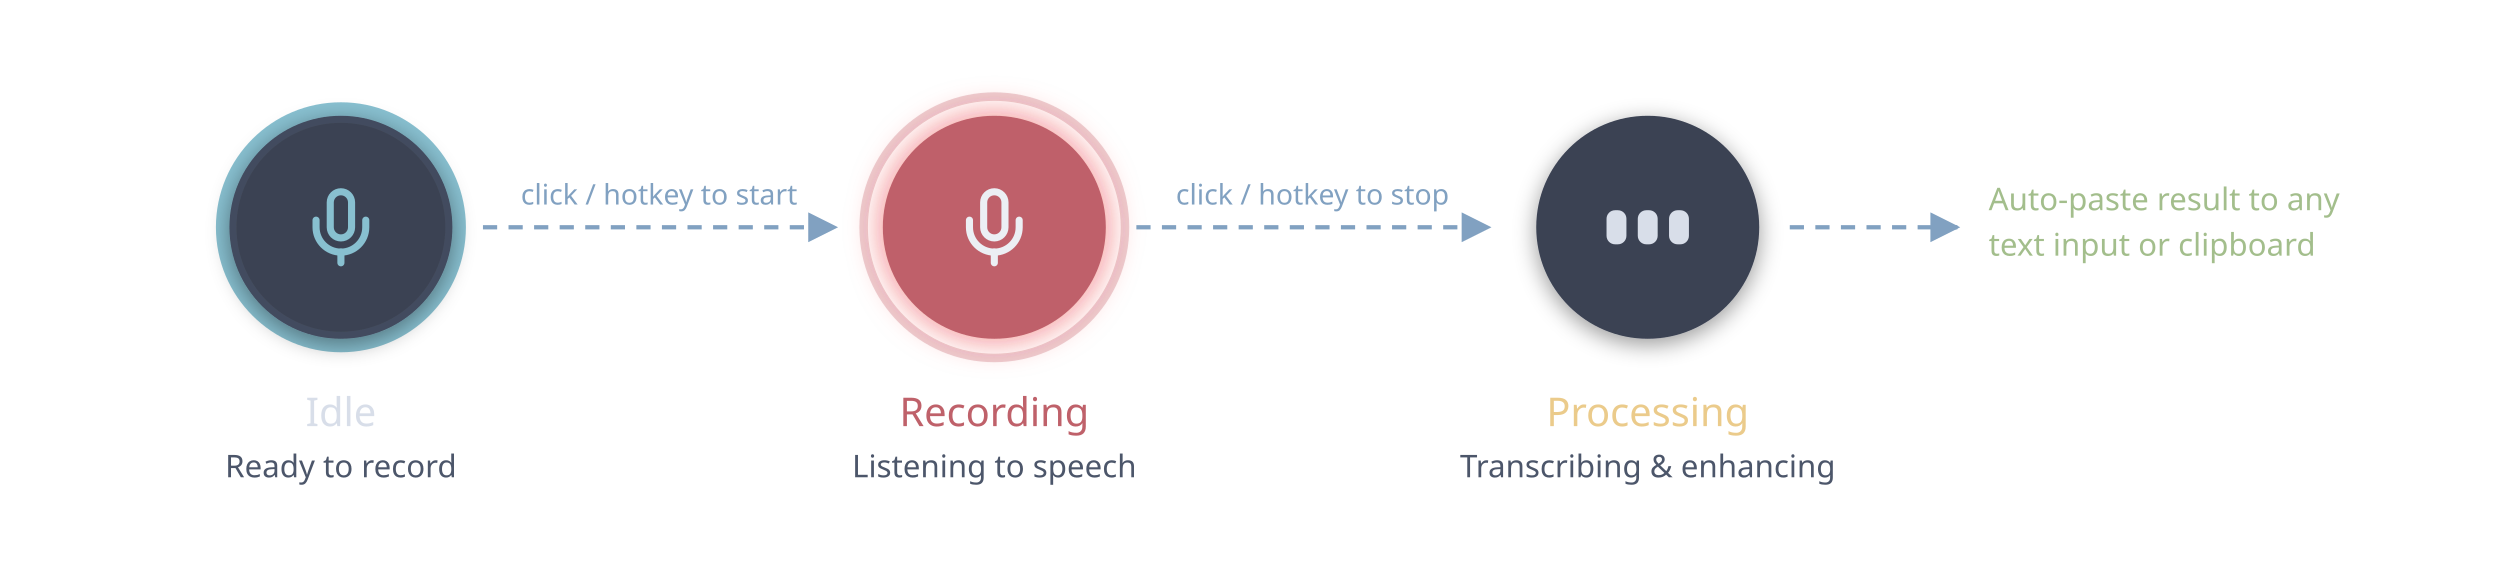
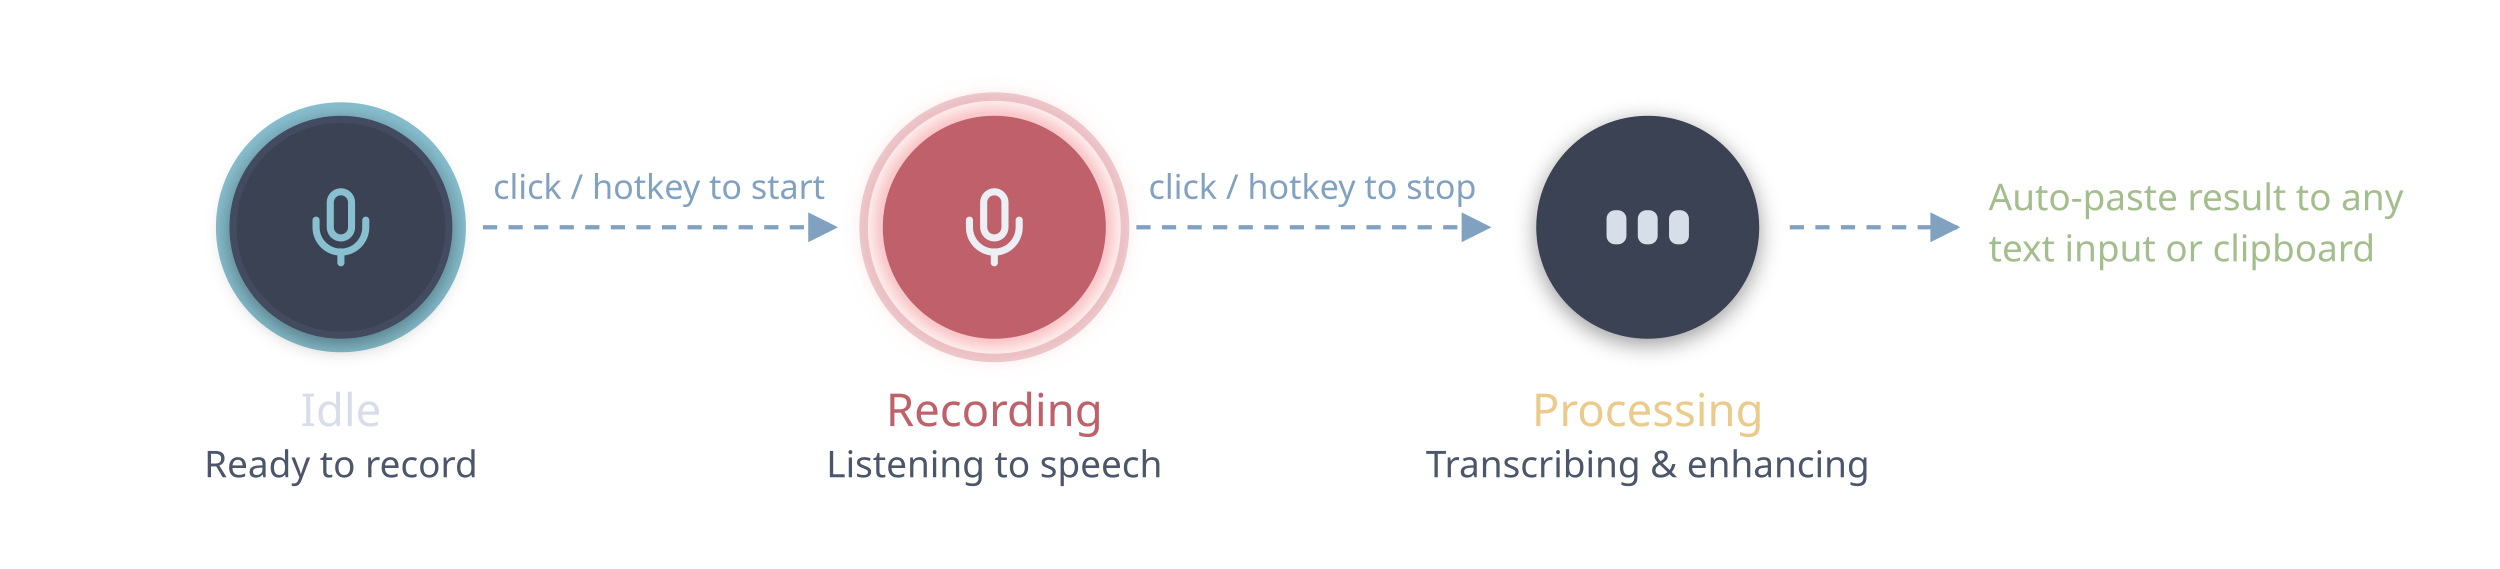
<svg xmlns="http://www.w3.org/2000/svg" viewBox="0 0 880 200" width="880" height="200">
  <defs>
    <filter id="idle-shadow" x="-20%" y="-20%" width="140%" height="140%">
      <feDropShadow dx="0" dy="2" stdDeviation="4" flood-color="#000" flood-opacity="0.4" />
    </filter>
    <filter id="rec-glow" x="-40%" y="-40%" width="180%" height="180%">
      <feGaussianBlur in="SourceGraphic" stdDeviation="6" result="blur" />
      <feColorMatrix in="blur" type="matrix" values="1 0 0 0 0.3  0 0.2 0 0 0  0 0 0.2 0 0  0 0 0 0.6 0" result="glow" />
      <feMerge>
        <feMergeNode in="glow" />
        <feMergeNode in="SourceGraphic" />
      </feMerge>
    </filter>
    <filter id="proc-shadow" x="-20%" y="-20%" width="140%" height="140%">
      <feDropShadow dx="0" dy="2" stdDeviation="4" flood-color="#000" flood-opacity="0.4" />
    </filter>
    <marker id="arr" viewBox="0 0 10 10" refX="10" refY="5" markerWidth="7" markerHeight="7" orient="auto">
      <path d="M 0 0 L 10 5 L 0 10 z" fill="#81A1C1" />
    </marker>
    <style>
      @keyframes pulse-ring {
        0%, 100% { r: 46; opacity: 0.3; }
        50% { r: 52; opacity: 0.15; }
      }
      @keyframes pulse-mic {
        0%, 100% { transform: scale(1); opacity: 1; }
        50% { transform: scale(1.15); opacity: 0.7; }
      }
      @keyframes bar-bounce {
        0%, 100% { transform: scaleY(1); opacity: 0.5; }
        50% { transform: scaleY(2); opacity: 1; }
      }
      @keyframes hover-glow {
        0%, 100% { opacity: 0; }
        50% { opacity: 0.08; }
      }
      .rec-ring { animation: pulse-ring 1.5s ease-in-out infinite; }
      .rec-mic { animation: pulse-mic 1.2s ease-in-out infinite; transform-origin: 12px 12px; }
      .bar-0 { animation: bar-bounce 0.8s ease-in-out 0s infinite; }
      .bar-1 { animation: bar-bounce 0.8s ease-in-out 0.15s infinite; }
      .bar-2 { animation: bar-bounce 0.8s ease-in-out 0.3s infinite; }
      .idle-hover { animation: hover-glow 3s ease-in-out infinite; }
    </style>
  </defs>
  <g>
    <circle cx="120" cy="80" r="44" fill="#88C0D0" class="idle-hover" />
    <circle cx="120" cy="80" r="38" fill="#3B4252" stroke="#434C5E" stroke-width="2.5" filter="url(#idle-shadow)" />
    <g transform="translate(105, 65) scale(1.25)" fill="none" stroke="#88C0D0" stroke-width="2" stroke-linecap="round" stroke-linejoin="round">
      <path d="M12 2a3 3 0 0 0-3 3v7a3 3 0 0 0 6 0V5a3 3 0 0 0-3-3Z" />
      <path d="M19 10v2a7 7 0 0 1-14 0v-2" />
      <line x1="12" x2="12" y1="19" y2="22" />
    </g>
-     <text x="120" y="150" text-anchor="middle" fill="#D8DEE9" font-family="Segoe UI, system-ui, sans-serif" font-size="14" font-weight="500">Idle</text>
-     <text x="120" y="168" text-anchor="middle" fill="#4C566A" font-family="Segoe UI, system-ui, sans-serif" font-size="11">Ready to record</text>
+     <text x="120" y="150" text-anchor="middle" fill="#D8DEE9" font-family="Segoe UI, system-ui, sans-serif" font-size="16" font-weight="500">Idle</text>
+     <text x="120" y="168" text-anchor="middle" fill="#4C566A" font-family="Segoe UI, system-ui, sans-serif" font-size="13">Ready to record</text>
  </g>
  <g>
    <circle cx="350" cy="80" r="46" fill="none" stroke="#BF616A" stroke-width="3" opacity="0.3" class="rec-ring" />
    <circle cx="350" cy="80" r="38" fill="#BF616A" stroke="#BF616A" stroke-width="2.5" filter="url(#rec-glow)" />
    <g transform="translate(335, 65) scale(1.25)">
      <g class="rec-mic" fill="none" stroke="#ECEFF4" stroke-width="2" stroke-linecap="round" stroke-linejoin="round">
        <path d="M12 2a3 3 0 0 0-3 3v7a3 3 0 0 0 6 0V5a3 3 0 0 0-3-3Z" />
        <path d="M19 10v2a7 7 0 0 1-14 0v-2" />
        <line x1="12" x2="12" y1="19" y2="22" />
      </g>
    </g>
-     <text x="350" y="150" text-anchor="middle" fill="#BF616A" font-family="Segoe UI, system-ui, sans-serif" font-size="14" font-weight="500">Recording</text>
-     <text x="350" y="168" text-anchor="middle" fill="#4C566A" font-family="Segoe UI, system-ui, sans-serif" font-size="11">Listening to speech</text>
+     <text x="350" y="150" text-anchor="middle" fill="#BF616A" font-family="Segoe UI, system-ui, sans-serif" font-size="16" font-weight="500">Recording</text>
+     <text x="350" y="168" text-anchor="middle" fill="#4C566A" font-family="Segoe UI, system-ui, sans-serif" font-size="13">Listening to speech</text>
  </g>
  <g>
    <circle cx="580" cy="80" r="38" fill="#3B4252" stroke="#3B4252" stroke-width="2.5" filter="url(#proc-shadow)" />
    <rect x="565.5" y="74" width="7" height="12" rx="3" fill="#D8DEE9" class="bar-0" style="transform-origin: 569px 80px" />
    <rect x="576.5" y="74" width="7" height="12" rx="3" fill="#D8DEE9" class="bar-1" style="transform-origin: 580px 80px" />
    <rect x="587.5" y="74" width="7" height="12" rx="3" fill="#D8DEE9" class="bar-2" style="transform-origin: 591px 80px" />
-     <text x="580" y="150" text-anchor="middle" fill="#EBCB8B" font-family="Segoe UI, system-ui, sans-serif" font-size="14" font-weight="500">Processing</text>
-     <text x="580" y="168" text-anchor="middle" fill="#4C566A" font-family="Segoe UI, system-ui, sans-serif" font-size="11">Transcribing &amp; enhancing</text>
+     <text x="580" y="150" text-anchor="middle" fill="#EBCB8B" font-family="Segoe UI, system-ui, sans-serif" font-size="16" font-weight="500">Processing</text>
+     <text x="580" y="168" text-anchor="middle" fill="#4C566A" font-family="Segoe UI, system-ui, sans-serif" font-size="13">Transcribing &amp; enhancing</text>
  </g>
  <line x1="170" y1="80" x2="295" y2="80" stroke="#81A1C1" stroke-width="1.5" stroke-dasharray="5,4" marker-end="url(#arr)" />
-   <text x="232" y="72" text-anchor="middle" fill="#81A1C1" font-family="Segoe UI, system-ui, sans-serif" font-size="10">click / hotkey to start</text>
+   <text x="232" y="70" text-anchor="middle" fill="#81A1C1" font-family="Segoe UI, system-ui, sans-serif" font-size="12">click / hotkey to start</text>
  <line x1="400" y1="80" x2="525" y2="80" stroke="#81A1C1" stroke-width="1.5" stroke-dasharray="5,4" marker-end="url(#arr)" />
-   <text x="462" y="72" text-anchor="middle" fill="#81A1C1" font-family="Segoe UI, system-ui, sans-serif" font-size="10">click / hotkey to stop</text>
+   <text x="462" y="70" text-anchor="middle" fill="#81A1C1" font-family="Segoe UI, system-ui, sans-serif" font-size="12">click / hotkey to stop</text>
  <line x1="630" y1="80" x2="690" y2="80" stroke="#81A1C1" stroke-width="1.5" stroke-dasharray="5,4" marker-end="url(#arr)" />
-   <text x="700" y="74" fill="#A3BE8C" font-family="Segoe UI, system-ui, sans-serif" font-size="11" font-weight="500">Auto-paste result to any</text>
-   <text x="700" y="90" fill="#A3BE8C" font-family="Segoe UI, system-ui, sans-serif" font-size="11" font-weight="500">text input or clipboard</text>
+   <text x="700" y="74" fill="#A3BE8C" font-family="Segoe UI, system-ui, sans-serif" font-size="13" font-weight="500">Auto-paste result to any</text>
+   <text x="700" y="92" fill="#A3BE8C" font-family="Segoe UI, system-ui, sans-serif" font-size="13" font-weight="500">text input or clipboard</text>
</svg>
